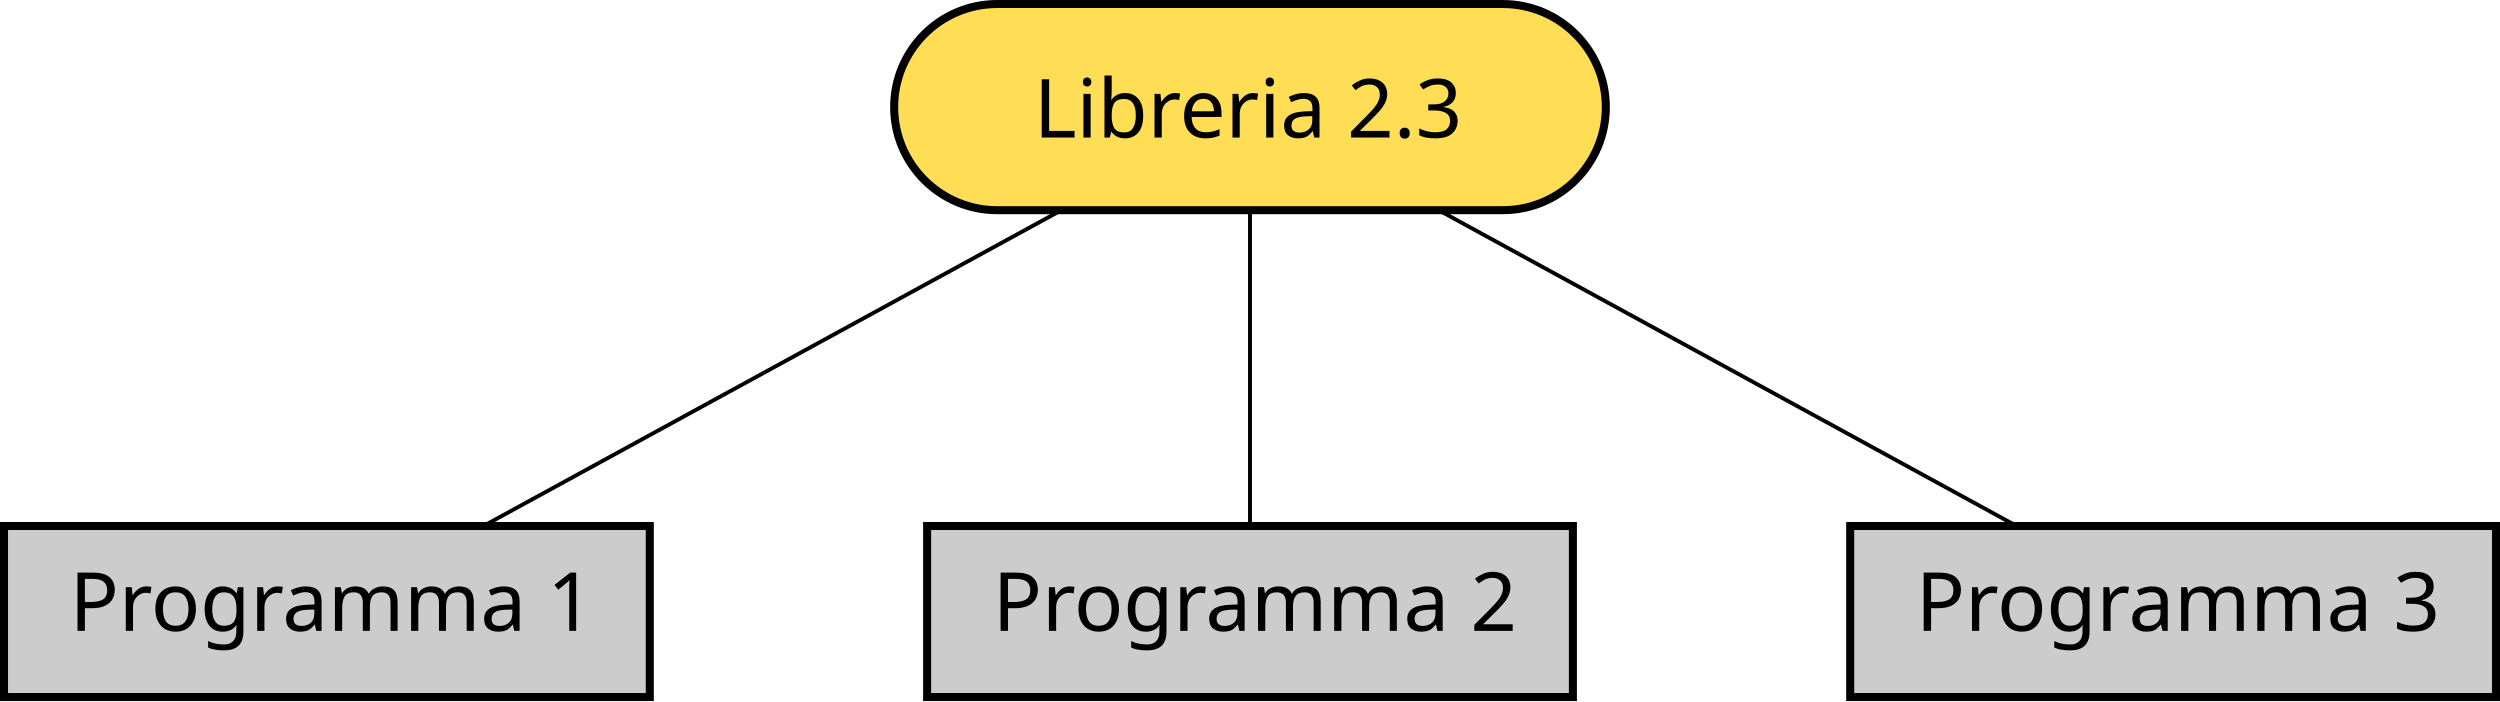
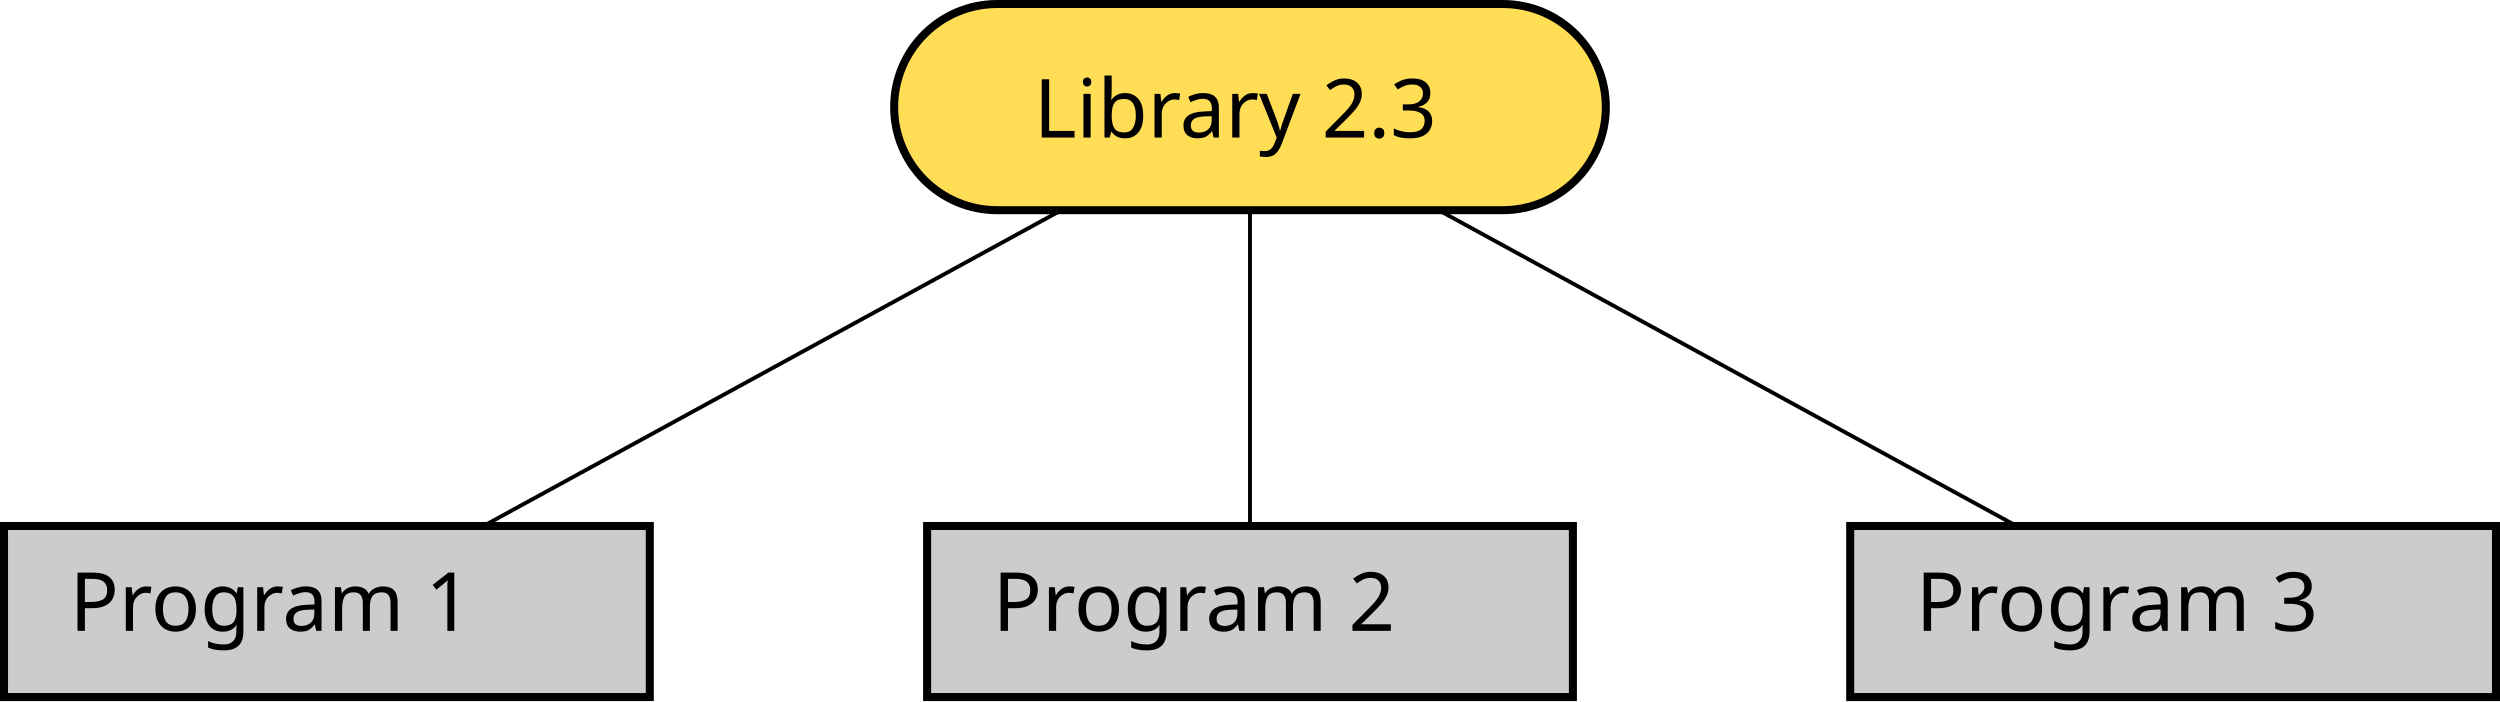
<svg xmlns="http://www.w3.org/2000/svg" width="168.469mm" height="47.243mm" viewBox="0 0 168.469 47.243" version="1.1" id="svg5">
  <defs id="defs2" />
  <g id="layer1" transform="translate(-17.26821,-62.14957)">
    <g id="g7135" transform="matrix(0.7073978,0,0,0.7073978,61.30271,24.14519)">
      <g id="g7129">
        <rect style="fill:#cccccc;fill-opacity:0.995;stroke:#000000;stroke-width:0.765;stroke-miterlimit:4;stroke-dasharray:none" id="rect846" width="61.518" height="16.294" x="26.069" y="103.832" />
        <text xml:space="preserve" style="font-size:7.761px;line-height:1.25;font-family:sans-serif;stroke-width:0.265" x="32.322" y="113.818" id="text4832">
-           <tspan id="tspan4830" style="stroke-width:0.265" x="32.322" y="113.818">Programma 2</tspan>
+           <tspan id="tspan4830" style="stroke-width:0.265" x="32.322" y="113.818">Program 2</tspan>
        </text>
      </g>
    </g>
    <g id="g7176" transform="matrix(0.7073978,0,0,0.7073978,123.5078,24.14519)">
      <g id="g7174">
        <rect style="fill:#cccccc;fill-opacity:0.995;stroke:#000000;stroke-width:0.765;stroke-miterlimit:4;stroke-dasharray:none" id="rect7168" width="61.518" height="16.294" x="26.069" y="103.832" />
        <text xml:space="preserve" style="font-size:7.761px;line-height:1.25;font-family:sans-serif;stroke-width:0.265" x="32.322" y="113.818" id="text7172">
-           <tspan id="tspan7170" style="stroke-width:0.265" x="32.322" y="113.818">Programma 3</tspan>
+           <tspan id="tspan7170" style="stroke-width:0.265" x="32.322" y="113.818">Program 3</tspan>
        </text>
      </g>
    </g>
    <g id="g7186" transform="matrix(0.7073978,0,0,0.7073978,-0.9023606,24.14519)">
      <g id="g7184">
        <rect style="fill:#cccccc;fill-opacity:0.995;stroke:#000000;stroke-width:0.765;stroke-miterlimit:4;stroke-dasharray:none" id="rect7178" width="61.518" height="16.294" x="26.069" y="103.832" />
        <text xml:space="preserve" style="font-size:7.761px;line-height:1.25;font-family:sans-serif;stroke-width:0.265" x="32.322" y="113.818" id="text7182">
-           <tspan id="tspan7180" style="stroke-width:0.265" x="32.322" y="113.818">Programma 1</tspan>
+           <tspan id="tspan7180" style="stroke-width:0.265" x="32.322" y="113.818">Program 1</tspan>
        </text>
      </g>
    </g>
    <g id="g19111" transform="matrix(0.7073978,0,0,0.7073978,-18.92319,3.221009)">
      <rect style="fill:#ffdd55;fill-opacity:0.995;stroke:#000000;stroke-width:0.765;stroke-miterlimit:4;stroke-dasharray:none" id="rect15178" width="67.795" height="19.64" x="136.34" y="83.686" ry="9.82" />
      <text xml:space="preserve" style="font-size:7.761px;line-height:1.25;font-family:sans-serif;stroke-width:0.265" x="149.648" y="96.401" id="text17814">
-         <tspan id="tspan17812" style="stroke-width:0.265" x="149.648" y="96.401">Libreria 2.3</tspan>
+         <tspan id="tspan17812" style="stroke-width:0.265" x="149.648" y="96.401">Library 2.3</tspan>
      </text>
    </g>
    <path style="fill:none;fill-rule:evenodd;stroke:#000000;stroke-width:0.265px;stroke-linecap:butt;stroke-linejoin:miter;stroke-opacity:1" d="M 49.844,97.596 88.791,76.313" id="path19168" />
    <path style="fill:none;fill-rule:evenodd;stroke:#000000;stroke-width:0.265px;stroke-linecap:butt;stroke-linejoin:miter;stroke-opacity:1" d="m 101.503,97.596 0,-21.282" id="path19170" />
    <path style="fill:none;fill-rule:evenodd;stroke:#000000;stroke-width:0.265px;stroke-linecap:butt;stroke-linejoin:miter;stroke-opacity:1" d="M 153.162,97.596 114.215,76.313" id="path19172" />
  </g>
</svg>
